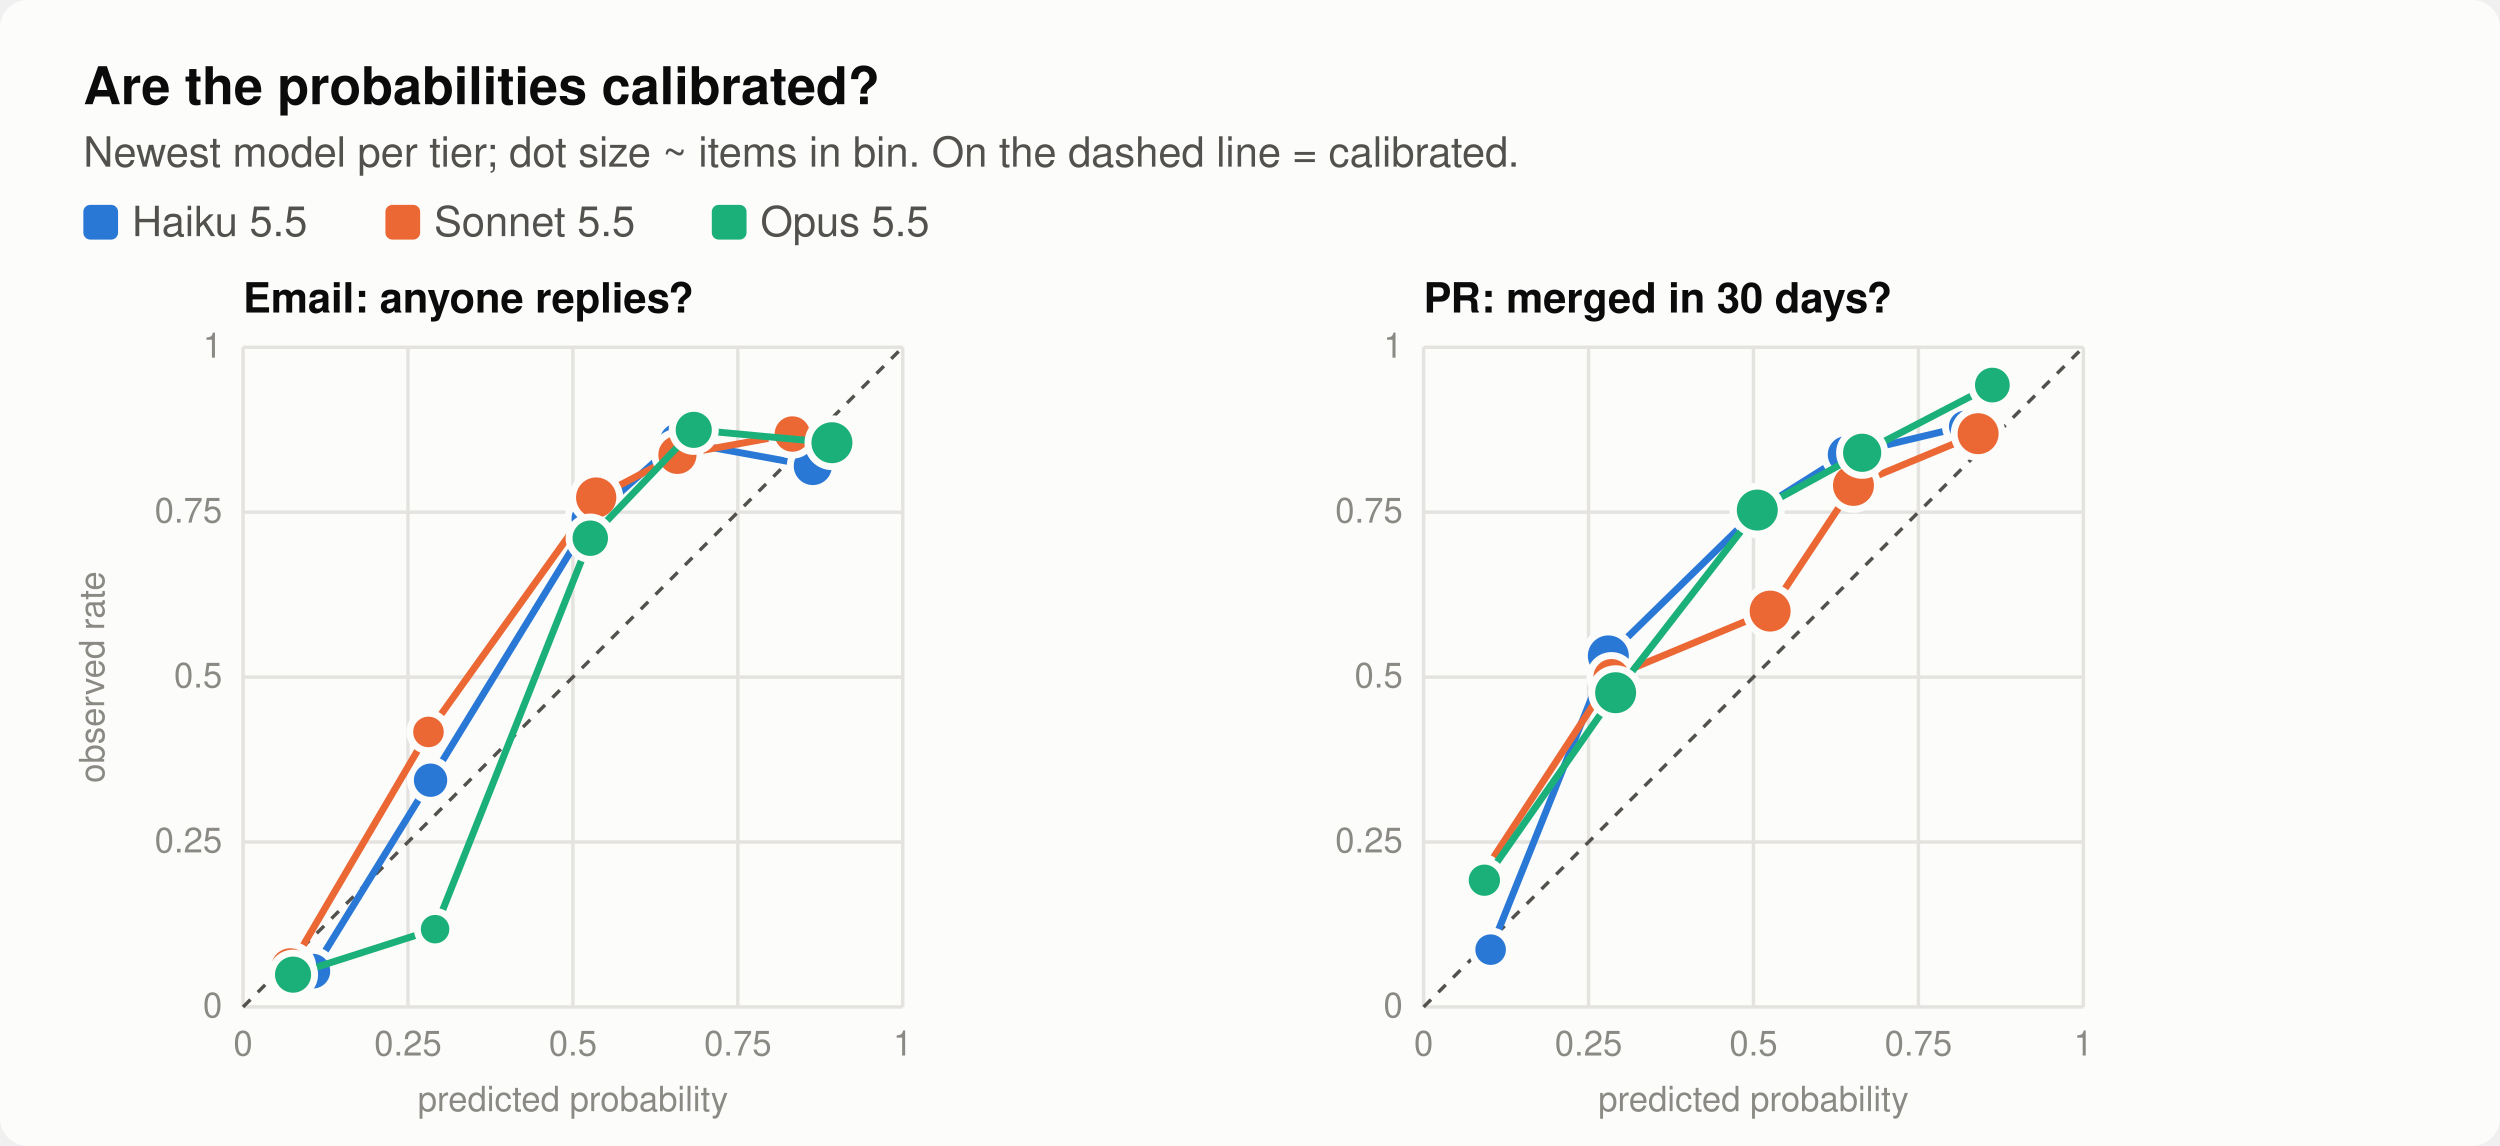
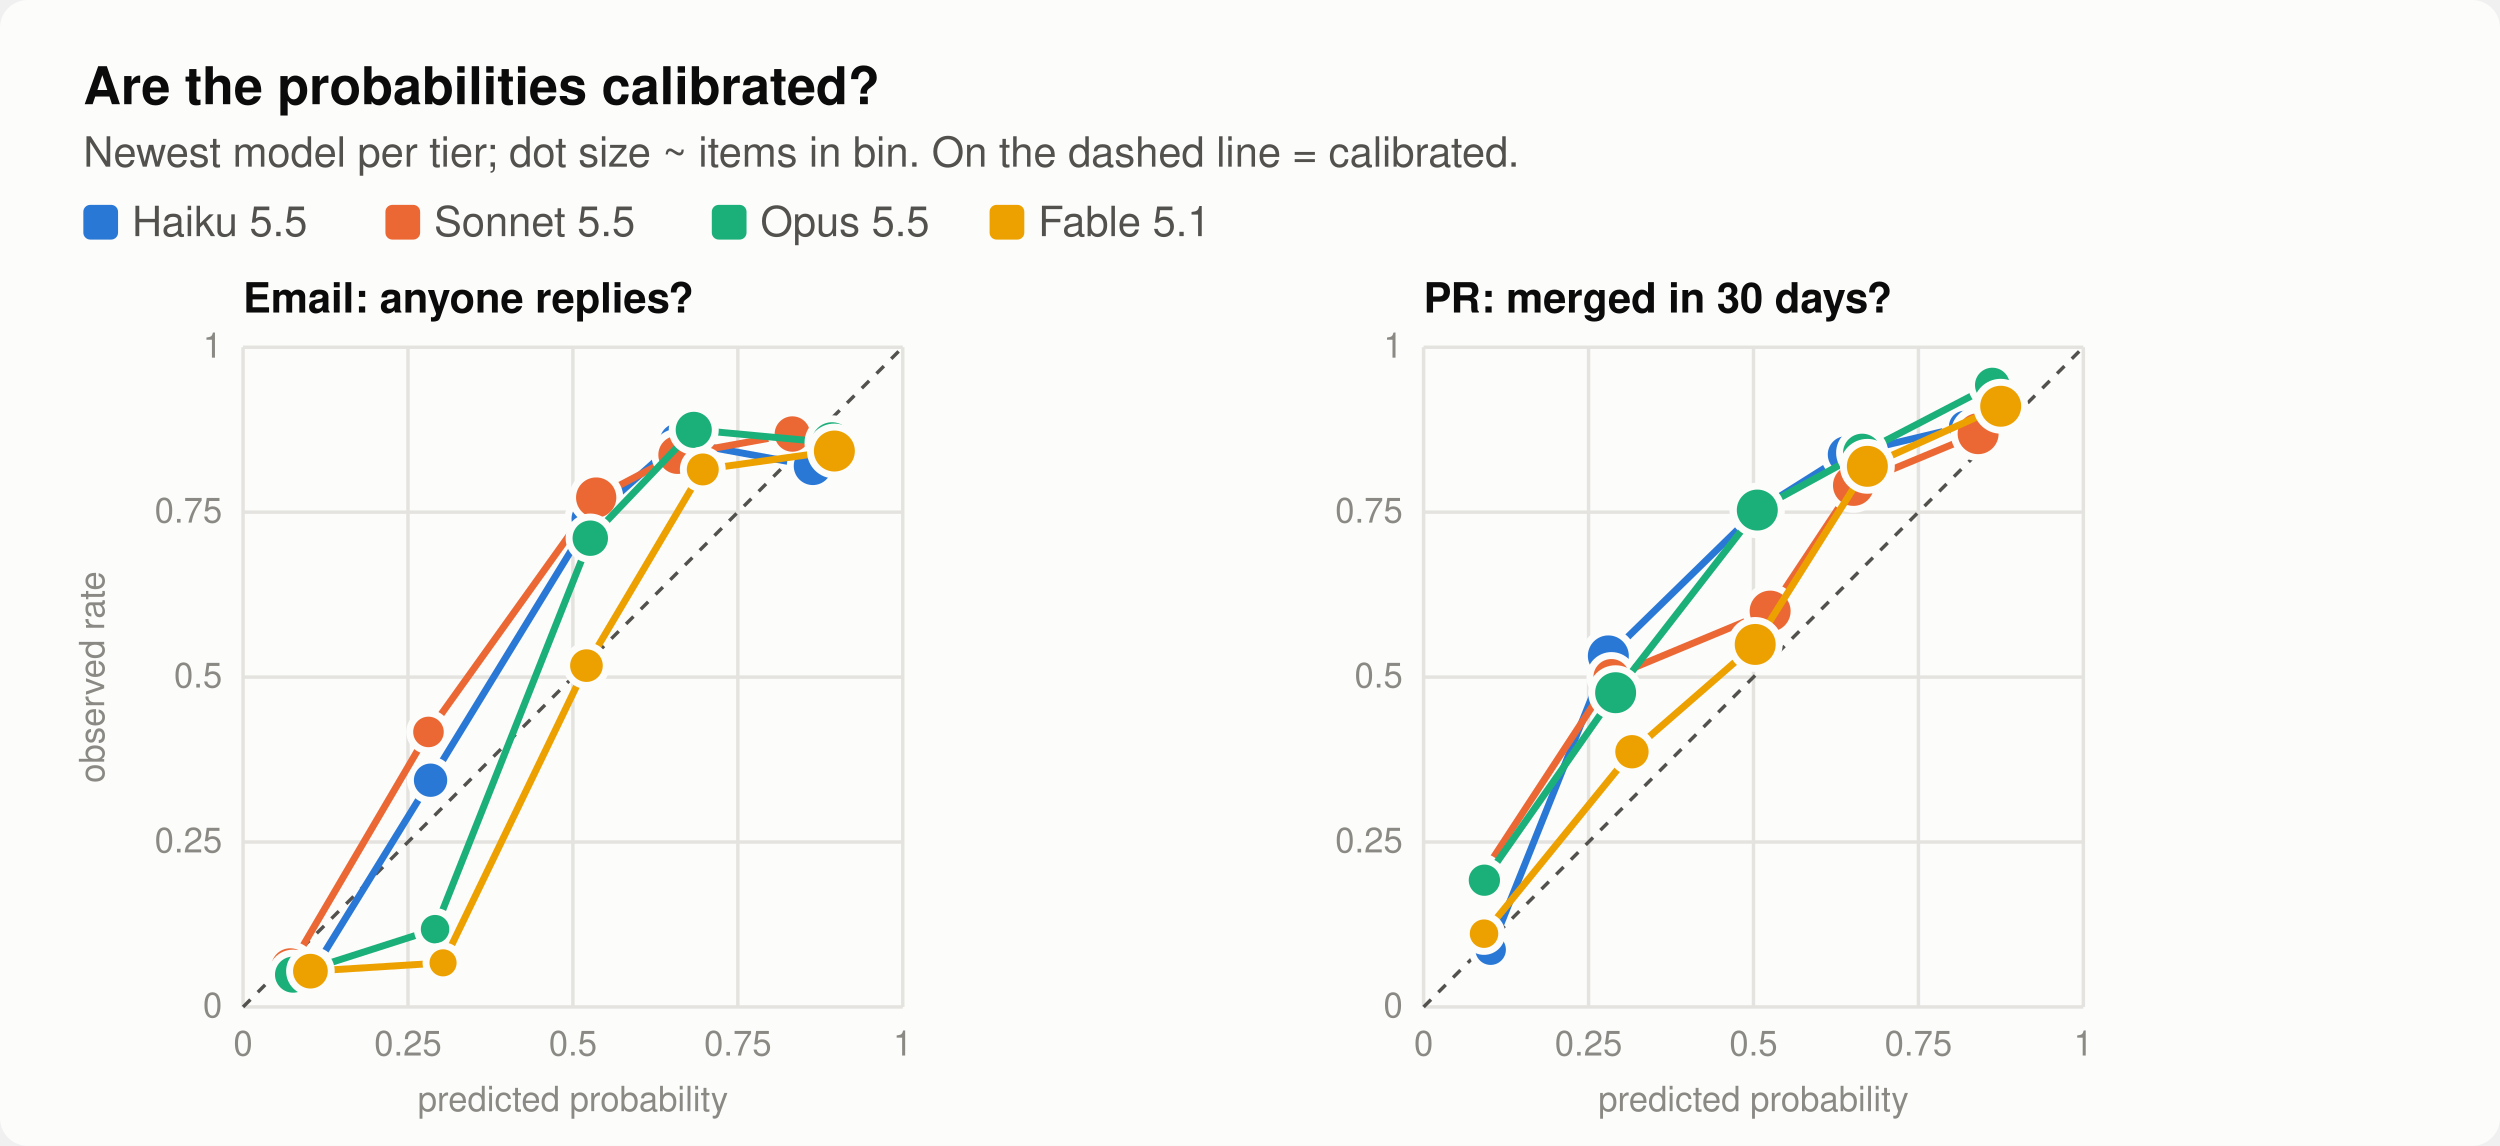
<svg xmlns="http://www.w3.org/2000/svg" width="720" height="330" viewBox="0 0 720 330" font-family="-apple-system,BlinkMacSystemFont,Segoe UI,Helvetica,Arial,sans-serif">
  <style>
.bg{fill:#fcfcfb}.t1{fill:#0b0b0b}.t2{fill:#52514e}.t3{fill:#8a8984}.grid{stroke:#e4e3df}
.s1{fill:#2a78d6}.s2{fill:#eb6834}.s3{fill:#1baf7a}.neutral{fill:#b9b8b2}.ref{stroke:#52514e}.ci{stroke:#0b0b0b;stroke-width:1.5;fill:none}
.s4{fill:#eda100}.line-s1{stroke:#2a78d6}.line-s2{stroke:#eb6834}.line-s3{stroke:#1baf7a}.line-s4{stroke:#eda100}
- .heat{fill:#2a78d6}.tw{fill:#ffffff}
+ .heat{fill:#2a78d6}.tw{fill:#ffffff}.cil{stroke:#8a8984;stroke-width:1}
.d1{fill:#2a78d6;stroke:#fcfcfb}.d2{fill:#eb6834;stroke:#fcfcfb}.d3{fill:#1baf7a;stroke:#fcfcfb}.d4{fill:#eda100;stroke:#fcfcfb}
@media (prefers-color-scheme: dark){.bg{fill:#1a1a19}.t1{fill:#f0efec}.t2{fill:#c3c2b7}.t3{fill:#8f8e88}
- .grid{stroke:#33332f}.s1{fill:#3987e5}.s2{fill:#d95926}.s3{fill:#199e70}.neutral{fill:#5a5954}.ref{stroke:#c3c2b7}.ci{stroke:#f0efec}.line-s1{stroke:#3987e5}.line-s2{stroke:#d95926}.line-s3{stroke:#199e70}.s4{fill:#c98500}.line-s4{stroke:#c98500}.heat{fill:#3987e5}
+ .grid{stroke:#33332f}.s1{fill:#3987e5}.s2{fill:#d95926}.s3{fill:#199e70}.neutral{fill:#5a5954}.ref{stroke:#c3c2b7}.ci{stroke:#f0efec}.line-s1{stroke:#3987e5}.line-s2{stroke:#d95926}.line-s3{stroke:#199e70}.s4{fill:#c98500}.line-s4{stroke:#c98500}.heat{fill:#3987e5}.cil{stroke:#8f8e88}
.d1{fill:#3987e5;stroke:#1a1a19}.d2{fill:#d95926;stroke:#1a1a19}.d3{fill:#199e70;stroke:#1a1a19}.d4{fill:#c98500;stroke:#1a1a19}}
text{font-size:12px}.h{font-size:15px;font-weight:600}.v{font-size:11px;font-weight:600}.tick{font-size:10px}
</style>
  <rect class="bg" width="720" height="330" rx="8" />
  <text class="h t1" x="24.0" y="30.0" text-anchor="start">Are the probabilities calibrated?</text>
  <text class="t2" x="24.0" y="48.0" text-anchor="start">Newest model per tier; dot size ~ items in bin. On the dashed line = calibrated.</text>
  <rect class="s1" x="24" y="59" width="10" height="10" rx="2" />
  <text class="t2" x="38.0" y="68.0" text-anchor="start">Haiku 5.5</text>
  <rect class="s2" x="111" y="59" width="10" height="10" rx="2" />
  <text class="t2" x="125.0" y="68.0" text-anchor="start">Sonnet 5.5</text>
  <rect class="s3" x="205" y="59" width="10" height="10" rx="2" />
  <text class="t2" x="219.0" y="68.0" text-anchor="start">Opus 5.5</text>
+   <rect class="s4" x="285" y="59" width="10" height="10" rx="2" />
+   <text class="t2" x="299.0" y="68.0" text-anchor="start">Fable 5.1</text>
  <text class="t1" x="70.0" y="90.0" text-anchor="start" font-weight="600">Email: anyone replies?</text>
  <line class="grid" x1="70.0" x2="70.0" y1="100" y2="290" />
  <line class="grid" x1="70" x2="260" y1="290.0" y2="290.0" />
  <text class="tick t3" x="70.0" y="304.0" text-anchor="middle">0</text>
  <text class="tick t3" x="64.0" y="293.0" text-anchor="end">0</text>
  <line class="grid" x1="117.5" x2="117.5" y1="100" y2="290" />
  <line class="grid" x1="70" x2="260" y1="242.5" y2="242.5" />
  <text class="tick t3" x="117.5" y="304.0" text-anchor="middle">0.25</text>
  <text class="tick t3" x="64.0" y="245.5" text-anchor="end">0.25</text>
  <line class="grid" x1="165.0" x2="165.0" y1="100" y2="290" />
  <line class="grid" x1="70" x2="260" y1="195.0" y2="195.0" />
  <text class="tick t3" x="165.0" y="304.0" text-anchor="middle">0.5</text>
  <text class="tick t3" x="64.0" y="198.0" text-anchor="end">0.5</text>
  <line class="grid" x1="212.5" x2="212.5" y1="100" y2="290" />
  <line class="grid" x1="70" x2="260" y1="147.5" y2="147.5" />
  <text class="tick t3" x="212.5" y="304.0" text-anchor="middle">0.75</text>
  <text class="tick t3" x="64.0" y="150.5" text-anchor="end">0.75</text>
  <line class="grid" x1="260.0" x2="260.0" y1="100" y2="290" />
  <line class="grid" x1="70" x2="260" y1="100.0" y2="100.0" />
  <text class="tick t3" x="260.0" y="304.0" text-anchor="middle">1</text>
  <text class="tick t3" x="64.0" y="103.0" text-anchor="end">1</text>
  <line class="ref" stroke-dasharray="3 3" x1="70" y1="290" x2="260" y2="100" />
  <path class="line-s1" d="M90.1,279.7 L124.0,224.7 L170.1,149.4 L195.2,127.1 L234.1,134.2" fill="none" stroke-width="2" />
  <circle class="d1" cx="90.1" cy="279.7" r="6.0" stroke-width="2" />
  <circle class="d1" cx="124.0" cy="224.7" r="5.8" stroke-width="2" />
  <circle class="d1" cx="170.1" cy="149.4" r="6.5" stroke-width="2" />
  <circle class="d1" cx="195.2" cy="127.1" r="6.2" stroke-width="2" />
  <circle class="d1" cx="234.1" cy="134.2" r="6.5" stroke-width="2" />
  <path class="line-s2" d="M83.6,278.6 L123.4,210.8 L171.7,143.3 L195.1,131.0 L228.2,125.0" fill="none" stroke-width="2" />
  <circle class="d2" cx="83.6" cy="278.6" r="6.5" stroke-width="2" />
  <circle class="d2" cx="123.4" cy="210.8" r="5.4" stroke-width="2" />
  <circle class="d2" cx="171.7" cy="143.3" r="6.8" stroke-width="2" />
  <circle class="d2" cx="195.1" cy="131.0" r="6.5" stroke-width="2" />
  <circle class="d2" cx="228.2" cy="125.0" r="6.1" stroke-width="2" />
  <path class="line-s3" d="M84.4,280.7 L125.3,267.6 L170.0,155.0 L199.8,123.8 L239.6,127.5" fill="none" stroke-width="2" />
  <circle class="d3" cx="84.4" cy="280.7" r="6.2" stroke-width="2" />
  <circle class="d3" cx="125.3" cy="267.6" r="5.1" stroke-width="2" />
  <circle class="d3" cx="170.0" cy="155.0" r="6.1" stroke-width="2" />
  <circle class="d3" cx="199.8" cy="123.8" r="6.2" stroke-width="2" />
  <circle class="d3" cx="239.6" cy="127.5" r="6.9" stroke-width="2" />
+   <path class="line-s4" d="M89.4,279.7 L127.6,277.3 L168.9,191.7 L202.4,135.2 L240.3,129.9" fill="none" stroke-width="2" />
+   <circle class="d4" cx="89.4" cy="279.7" r="6.0" stroke-width="2" />
+   <circle class="d4" cx="127.6" cy="277.3" r="4.9" stroke-width="2" />
+   <circle class="d4" cx="168.9" cy="191.7" r="5.7" stroke-width="2" />
+   <circle class="d4" cx="202.4" cy="135.2" r="5.6" stroke-width="2" />
+   <circle class="d4" cx="240.3" cy="129.9" r="6.9" stroke-width="2" />
  <text class="tick t3" x="165.0" y="320.0" text-anchor="middle">predicted probability</text>
  <text class="t1" x="410.0" y="90.0" text-anchor="start" font-weight="600">PR: merged in 30 days?</text>
  <line class="grid" x1="410.0" x2="410.0" y1="100" y2="290" />
  <line class="grid" x1="410" x2="600" y1="290.0" y2="290.0" />
  <text class="tick t3" x="410.0" y="304.0" text-anchor="middle">0</text>
  <text class="tick t3" x="404.0" y="293.0" text-anchor="end">0</text>
  <line class="grid" x1="457.5" x2="457.5" y1="100" y2="290" />
  <line class="grid" x1="410" x2="600" y1="242.5" y2="242.5" />
  <text class="tick t3" x="457.5" y="304.0" text-anchor="middle">0.25</text>
  <text class="tick t3" x="404.0" y="245.5" text-anchor="end">0.25</text>
  <line class="grid" x1="505.0" x2="505.0" y1="100" y2="290" />
  <line class="grid" x1="410" x2="600" y1="195.0" y2="195.0" />
  <text class="tick t3" x="505.0" y="304.0" text-anchor="middle">0.5</text>
  <text class="tick t3" x="404.0" y="198.0" text-anchor="end">0.5</text>
  <line class="grid" x1="552.5" x2="552.5" y1="100" y2="290" />
  <line class="grid" x1="410" x2="600" y1="147.5" y2="147.5" />
  <text class="tick t3" x="552.5" y="304.0" text-anchor="middle">0.75</text>
  <text class="tick t3" x="404.0" y="150.5" text-anchor="end">0.75</text>
  <line class="grid" x1="600.0" x2="600.0" y1="100" y2="290" />
  <line class="grid" x1="410" x2="600" y1="100.0" y2="100.0" />
  <text class="tick t3" x="600.0" y="304.0" text-anchor="middle">1</text>
  <text class="tick t3" x="404.0" y="103.0" text-anchor="end">1</text>
  <line class="ref" stroke-dasharray="3 3" x1="410" y1="290" x2="600" y2="100" />
  <path class="line-s1" d="M429.3,273.5 L463.2,188.9 L506.0,147.1 L531.7,130.9 L565.8,122.8" fill="none" stroke-width="2" />
  <circle class="d1" cx="429.3" cy="273.5" r="5.4" stroke-width="2" />
  <circle class="d1" cx="463.2" cy="188.9" r="6.9" stroke-width="2" />
  <circle class="d1" cx="506.0" cy="147.1" r="6.9" stroke-width="2" />
  <circle class="d1" cx="531.7" cy="130.9" r="6.3" stroke-width="2" />
  <circle class="d1" cx="565.8" cy="122.8" r="5.5" stroke-width="2" />
  <path class="line-s2" d="M426.8,252.0 L464.1,195.0 L509.8,176.0 L533.8,139.8 L569.7,124.9" fill="none" stroke-width="2" />
  <circle class="d2" cx="426.8" cy="252.0" r="5.2" stroke-width="2" />
  <circle class="d2" cx="464.1" cy="195.0" r="6.2" stroke-width="2" />
  <circle class="d2" cx="509.8" cy="176.0" r="6.9" stroke-width="2" />
  <circle class="d2" cx="533.8" cy="139.8" r="6.9" stroke-width="2" />
  <circle class="d2" cx="569.7" cy="124.9" r="6.9" stroke-width="2" />
  <path class="line-s3" d="M427.5,253.5 L465.3,199.5 L506.1,146.9 L536.3,130.4 L573.8,110.9" fill="none" stroke-width="2" />
  <circle class="d3" cx="427.5" cy="253.5" r="5.5" stroke-width="2" />
  <circle class="d3" cx="465.3" cy="199.5" r="6.9" stroke-width="2" />
  <circle class="d3" cx="506.1" cy="146.9" r="6.9" stroke-width="2" />
  <circle class="d3" cx="536.3" cy="130.4" r="6.5" stroke-width="2" />
  <circle class="d3" cx="573.8" cy="110.9" r="6.0" stroke-width="2" />
+   <path class="line-s4" d="M427.4,268.9 L470.0,216.5 L505.5,185.6 L537.8,134.3 L576.2,117.0" fill="none" stroke-width="2" />
+   <circle class="d4" cx="427.4" cy="268.9" r="5.1" stroke-width="2" />
+   <circle class="d4" cx="470.0" cy="216.5" r="5.8" stroke-width="2" />
+   <circle class="d4" cx="505.5" cy="185.6" r="6.9" stroke-width="2" />
+   <circle class="d4" cx="537.8" cy="134.3" r="6.9" stroke-width="2" />
+   <circle class="d4" cx="576.2" cy="117.0" r="6.9" stroke-width="2" />
  <text class="tick t3" x="505.0" y="320.0" text-anchor="middle">predicted probability</text>
  <text class="tick t3" x="30.0" y="195.0" text-anchor="middle" transform="rotate(-90 30 195)">observed rate</text>
</svg>
